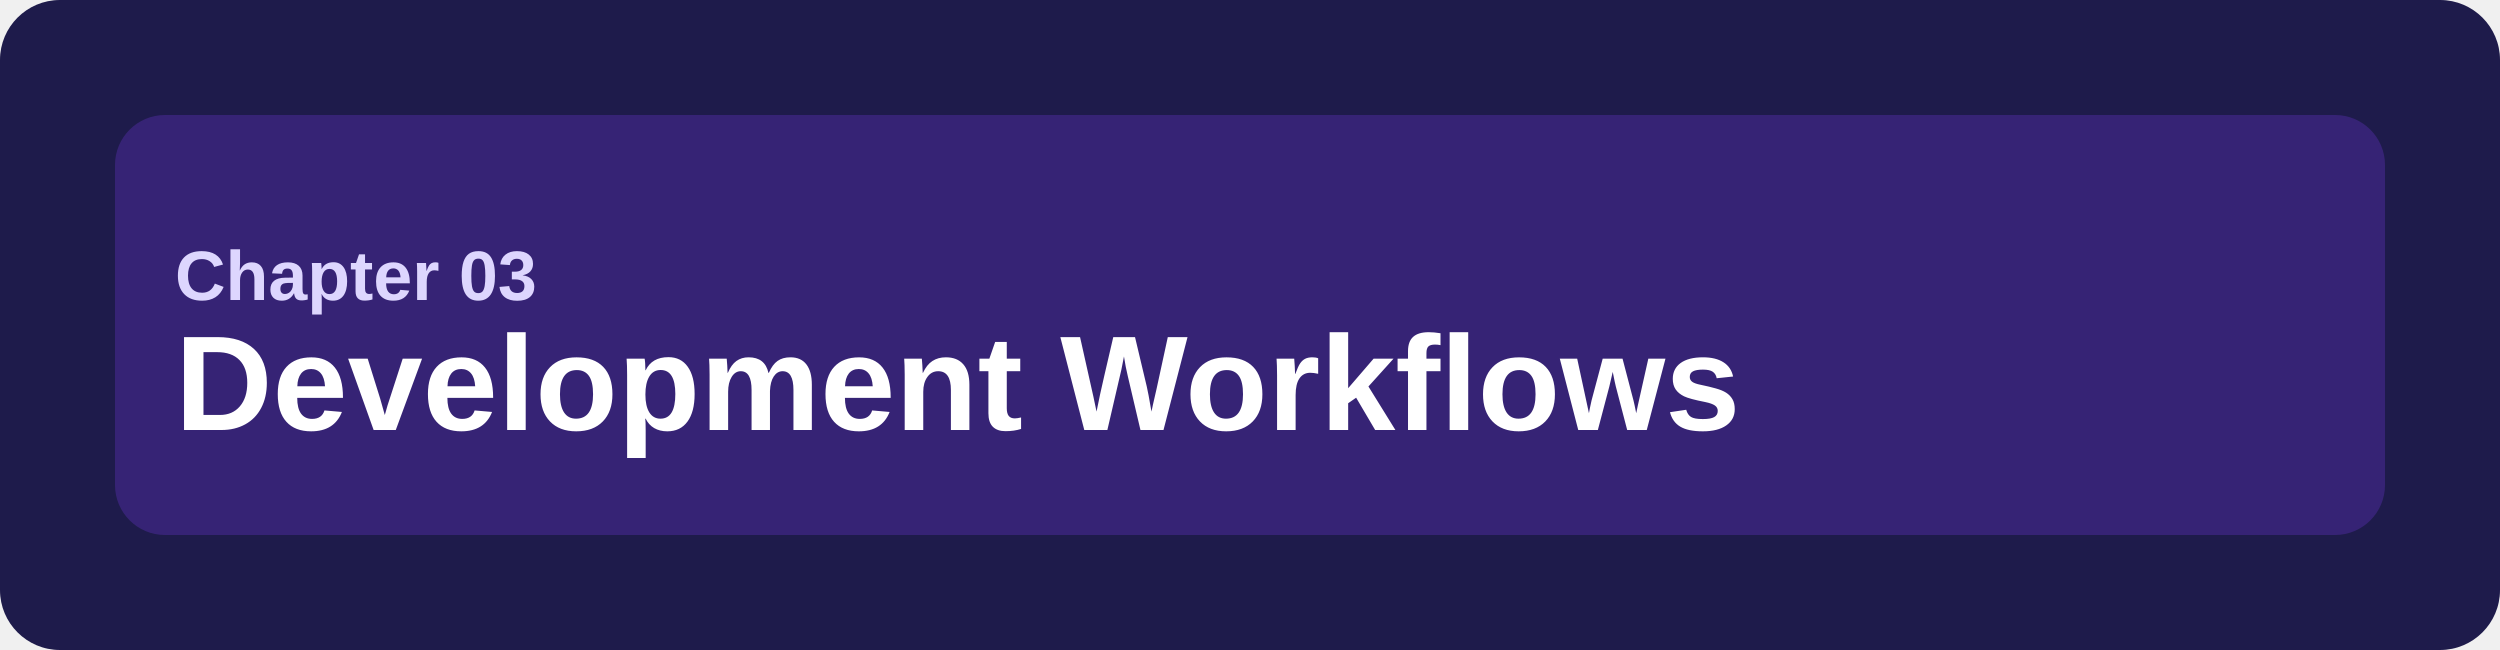
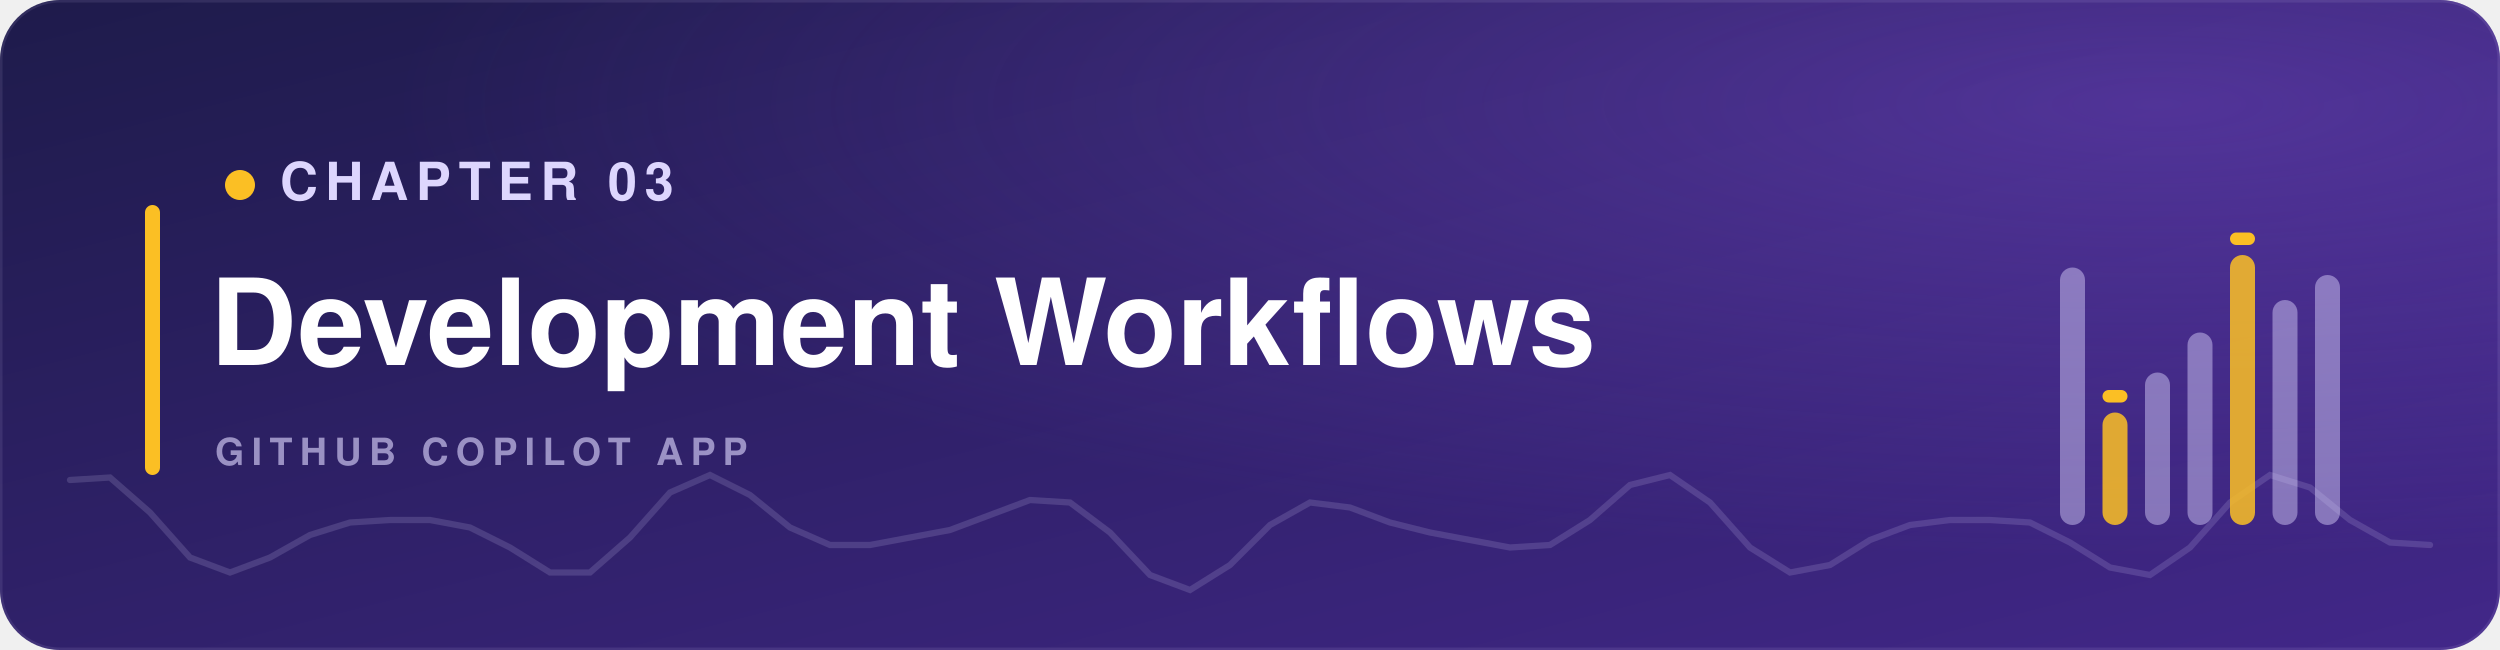
- <svg xmlns="http://www.w3.org/2000/svg" width="1000" height="260" viewBox="0 0 1000 260" role="img" aria-labelledby="title desc">
-   <rect width="1000" height="260" rx="24" fill="#1e1b4b" />
-   <rect x="46" y="46" width="908" height="168" rx="20" fill="#7c3aed" opacity="0.26" />
-   <text x="70" y="120" fill="#ddd6fe" font-family="Arial, sans-serif" font-size="28" font-weight="700">Chapter 03</text>
-   <text x="70" y="172" fill="#ffffff" font-family="Arial, sans-serif" font-size="54" font-weight="800">Development Workflows</text>
+ <svg xmlns="http://www.w3.org/2000/svg" width="1000" height="260" viewBox="0 0 1000 260" role="img" aria-labelledby="t03 d03">
+   <defs>
+     <linearGradient id="bg03" x1="0" y1="0" x2="1" y2="1">
+       <stop offset="0" stop-color="#1e1b4b" />
+       <stop offset="1" stop-color="#422789" />
+     </linearGradient>
+     <radialGradient id="gl03" cx="0.86" cy="0.16" r="0.7">
+       <stop offset="0" stop-color="#9058f0" stop-opacity="0.34" />
+       <stop offset="1" stop-color="#9058f0" stop-opacity="0" />
+     </radialGradient>
+     <clipPath id="cp03">
+       <rect width="1000" height="260" rx="24" />
+     </clipPath>
+   </defs>
+   <g clip-path="url(#cp03)">
+     <rect width="1000" height="260" fill="url(#bg03)" />
+     <rect width="1000" height="260" fill="url(#gl03)" />
+     <rect width="1000" height="260" rx="24" fill="none" stroke="#ddd6fe" stroke-opacity="0.10" stroke-width="2" />
+     <path d="M28 192 L44 191 L60 205 L76 223 L92 229 L108 223 L124 214 L140 209 L156 208 L172 208 L188 211 L204 219 L220 229 L236 229 L252 215 L268 197 L284 190 L300 198 L316 211 L332 218 L348 218 L364 215 L380 212 L396 206 L412 200 L428 201 L444 213 L460 230 L476 236 L492 226 L508 210 L524 201 L540 203 L556 209 L572 213 L588 216 L604 219 L620 218 L636 208 L652 194 L668 190 L684 201 L700 219 L716 229 L732 226 L748 216 L764 210 L780 208 L796 208 L812 209 L828 217 L844 227 L860 230 L876 219 L892 201 L908 190 L924 195 L940 208 L956 217 L972 218" fill="none" stroke="#ddd6fe" stroke-opacity="0.16" stroke-width="2.5" stroke-linecap="round" />
+     <g>
+       <rect x="824" y="107" width="10" height="103" rx="5" fill="#ddd6fe" opacity="0.45" />
+       <rect x="841" y="165" width="10" height="45" rx="5" fill="#fbbf24" opacity="0.85" />
+       <rect x="841" y="156" width="10" height="5" rx="2.5" fill="#fbbf24" />
+       <rect x="858" y="149" width="10" height="61" rx="5" fill="#ddd6fe" opacity="0.45" />
+       <rect x="875" y="133" width="10" height="77" rx="5" fill="#ddd6fe" opacity="0.45" />
+       <rect x="892" y="102" width="10" height="108" rx="5" fill="#fbbf24" opacity="0.85" />
+       <rect x="892" y="93" width="10" height="5" rx="2.5" fill="#fbbf24" />
+       <rect x="909" y="120" width="10" height="90" rx="5" fill="#ddd6fe" opacity="0.45" />
+       <rect x="926" y="110" width="10" height="100" rx="5" fill="#ddd6fe" opacity="0.45" />
+     </g>
+     <rect x="58" y="82" width="6" height="108" rx="3" fill="#fbbf24" />
+     <g font-family="Helvetica, Arial, sans-serif">
+       <circle cx="96" cy="74" r="6" fill="#fbbf24" />
+       <text x="112" y="80" fill="#ddd6fe" font-size="21" font-weight="700" letter-spacing="3">CHAPTER 03</text>
+       <text x="84" y="146" fill="#ffffff" font-size="48" font-weight="800">Development Workflows</text>
+       <text x="86" y="186" fill="#ddd6fe" font-size="15" font-weight="600" letter-spacing="3" opacity="0.62">GITHUB COPILOT APP</text>
+     </g>
+   </g>
</svg>
